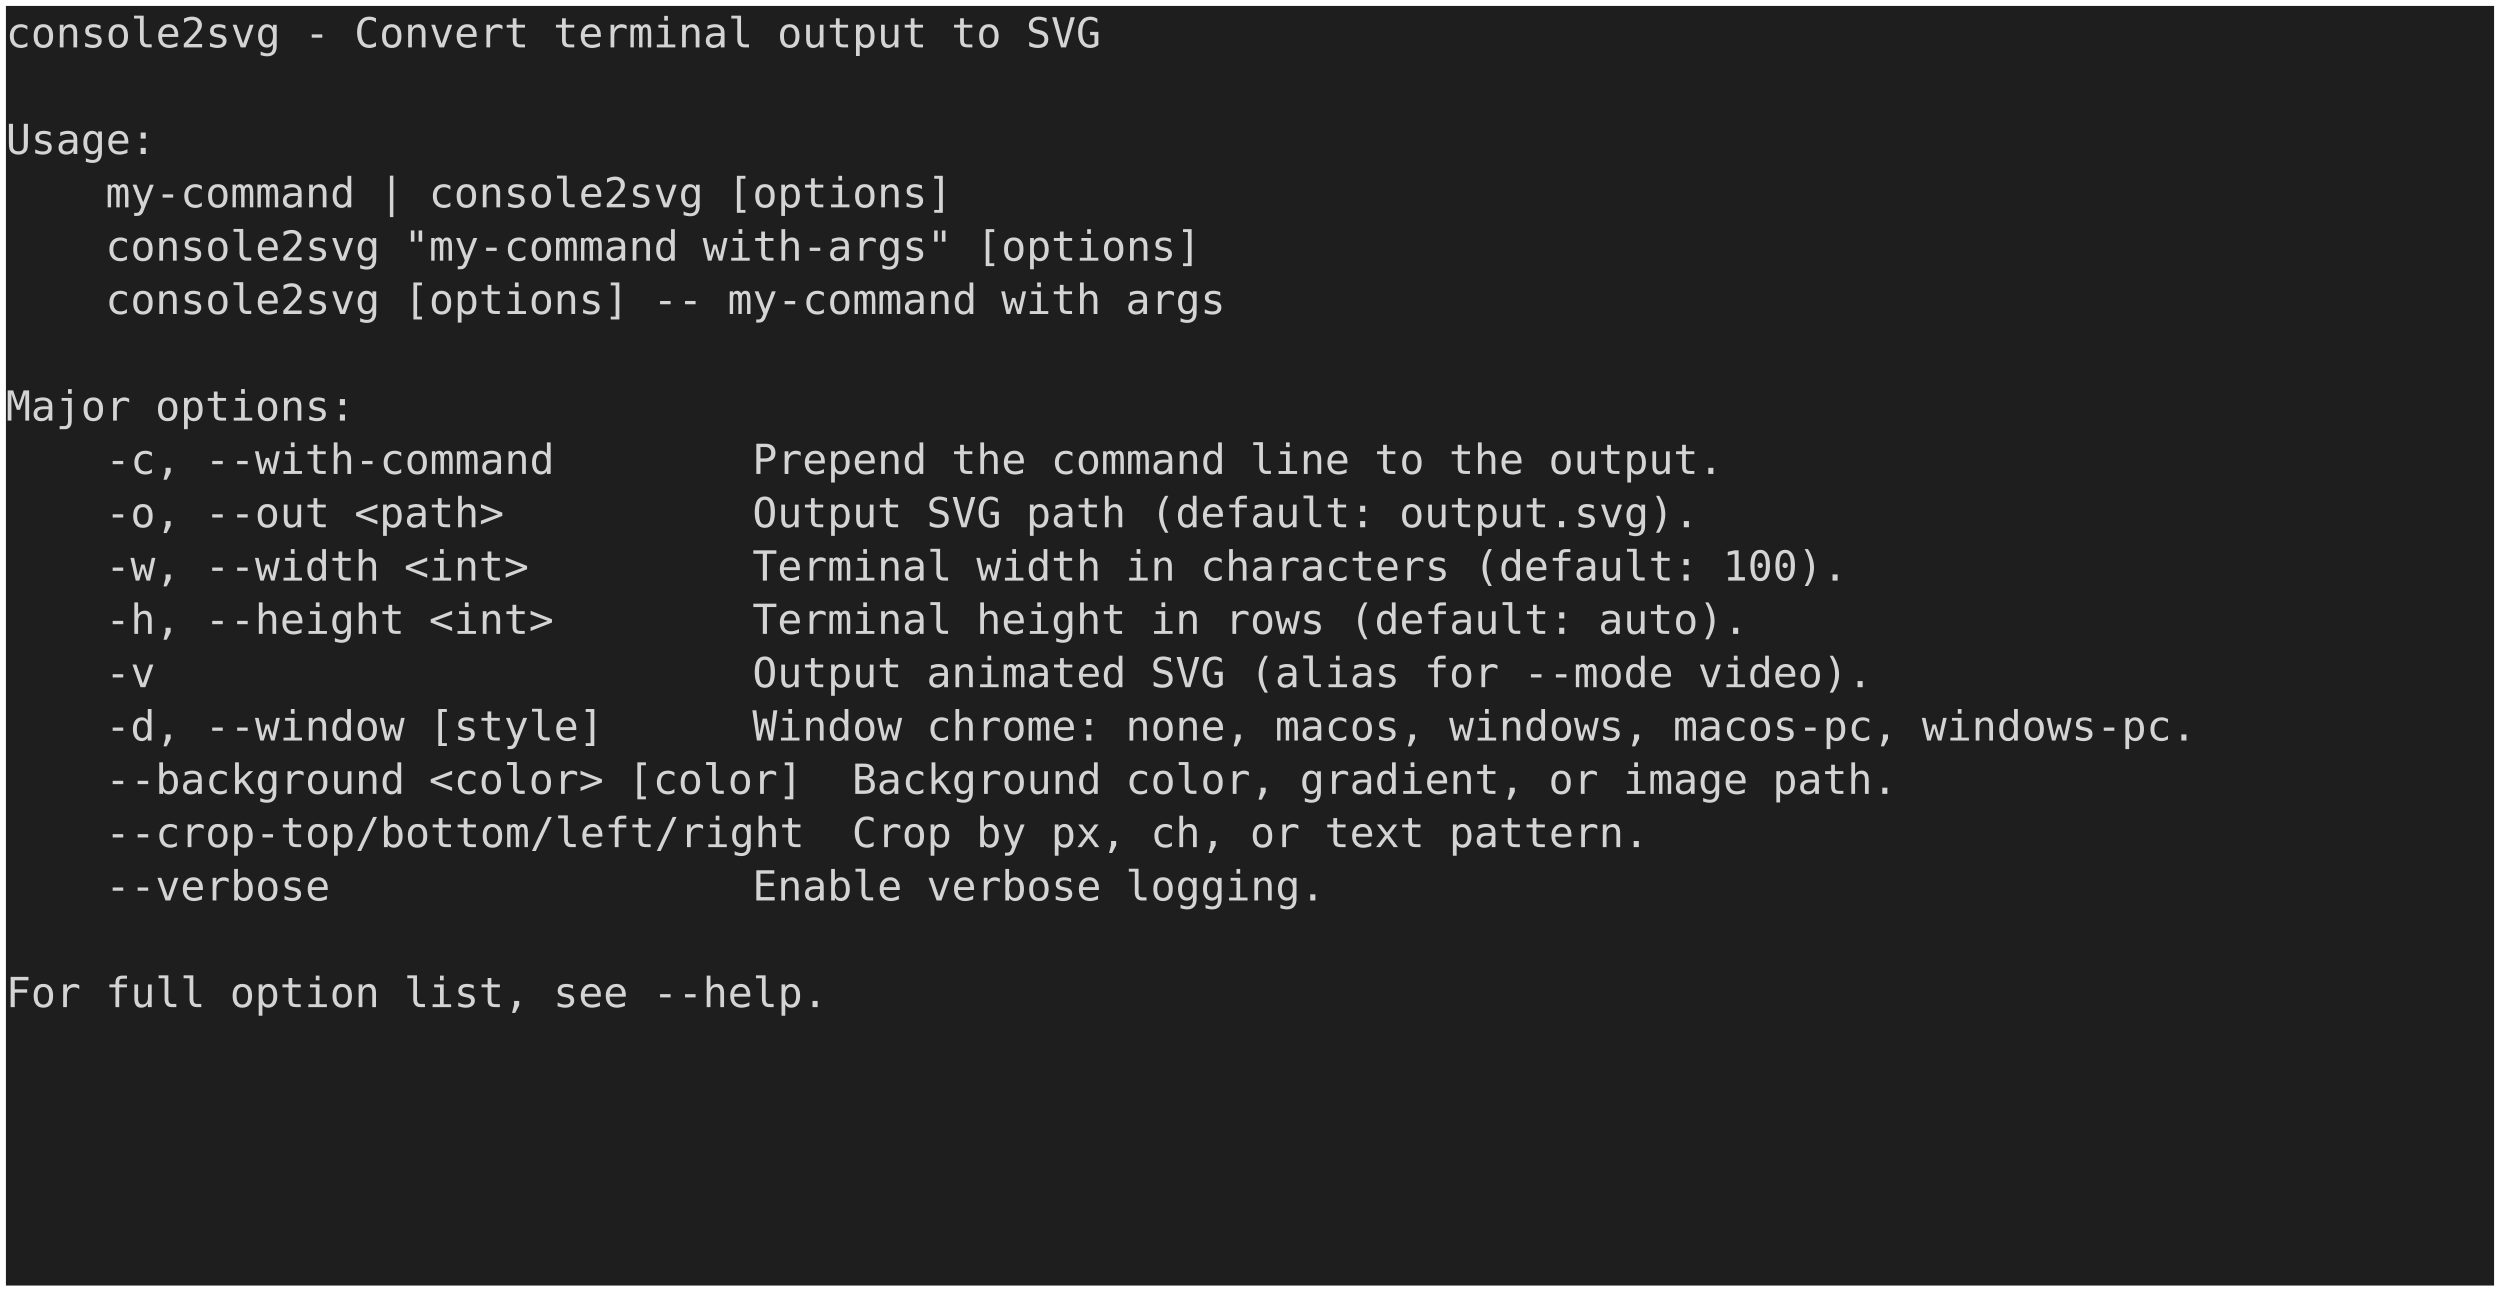
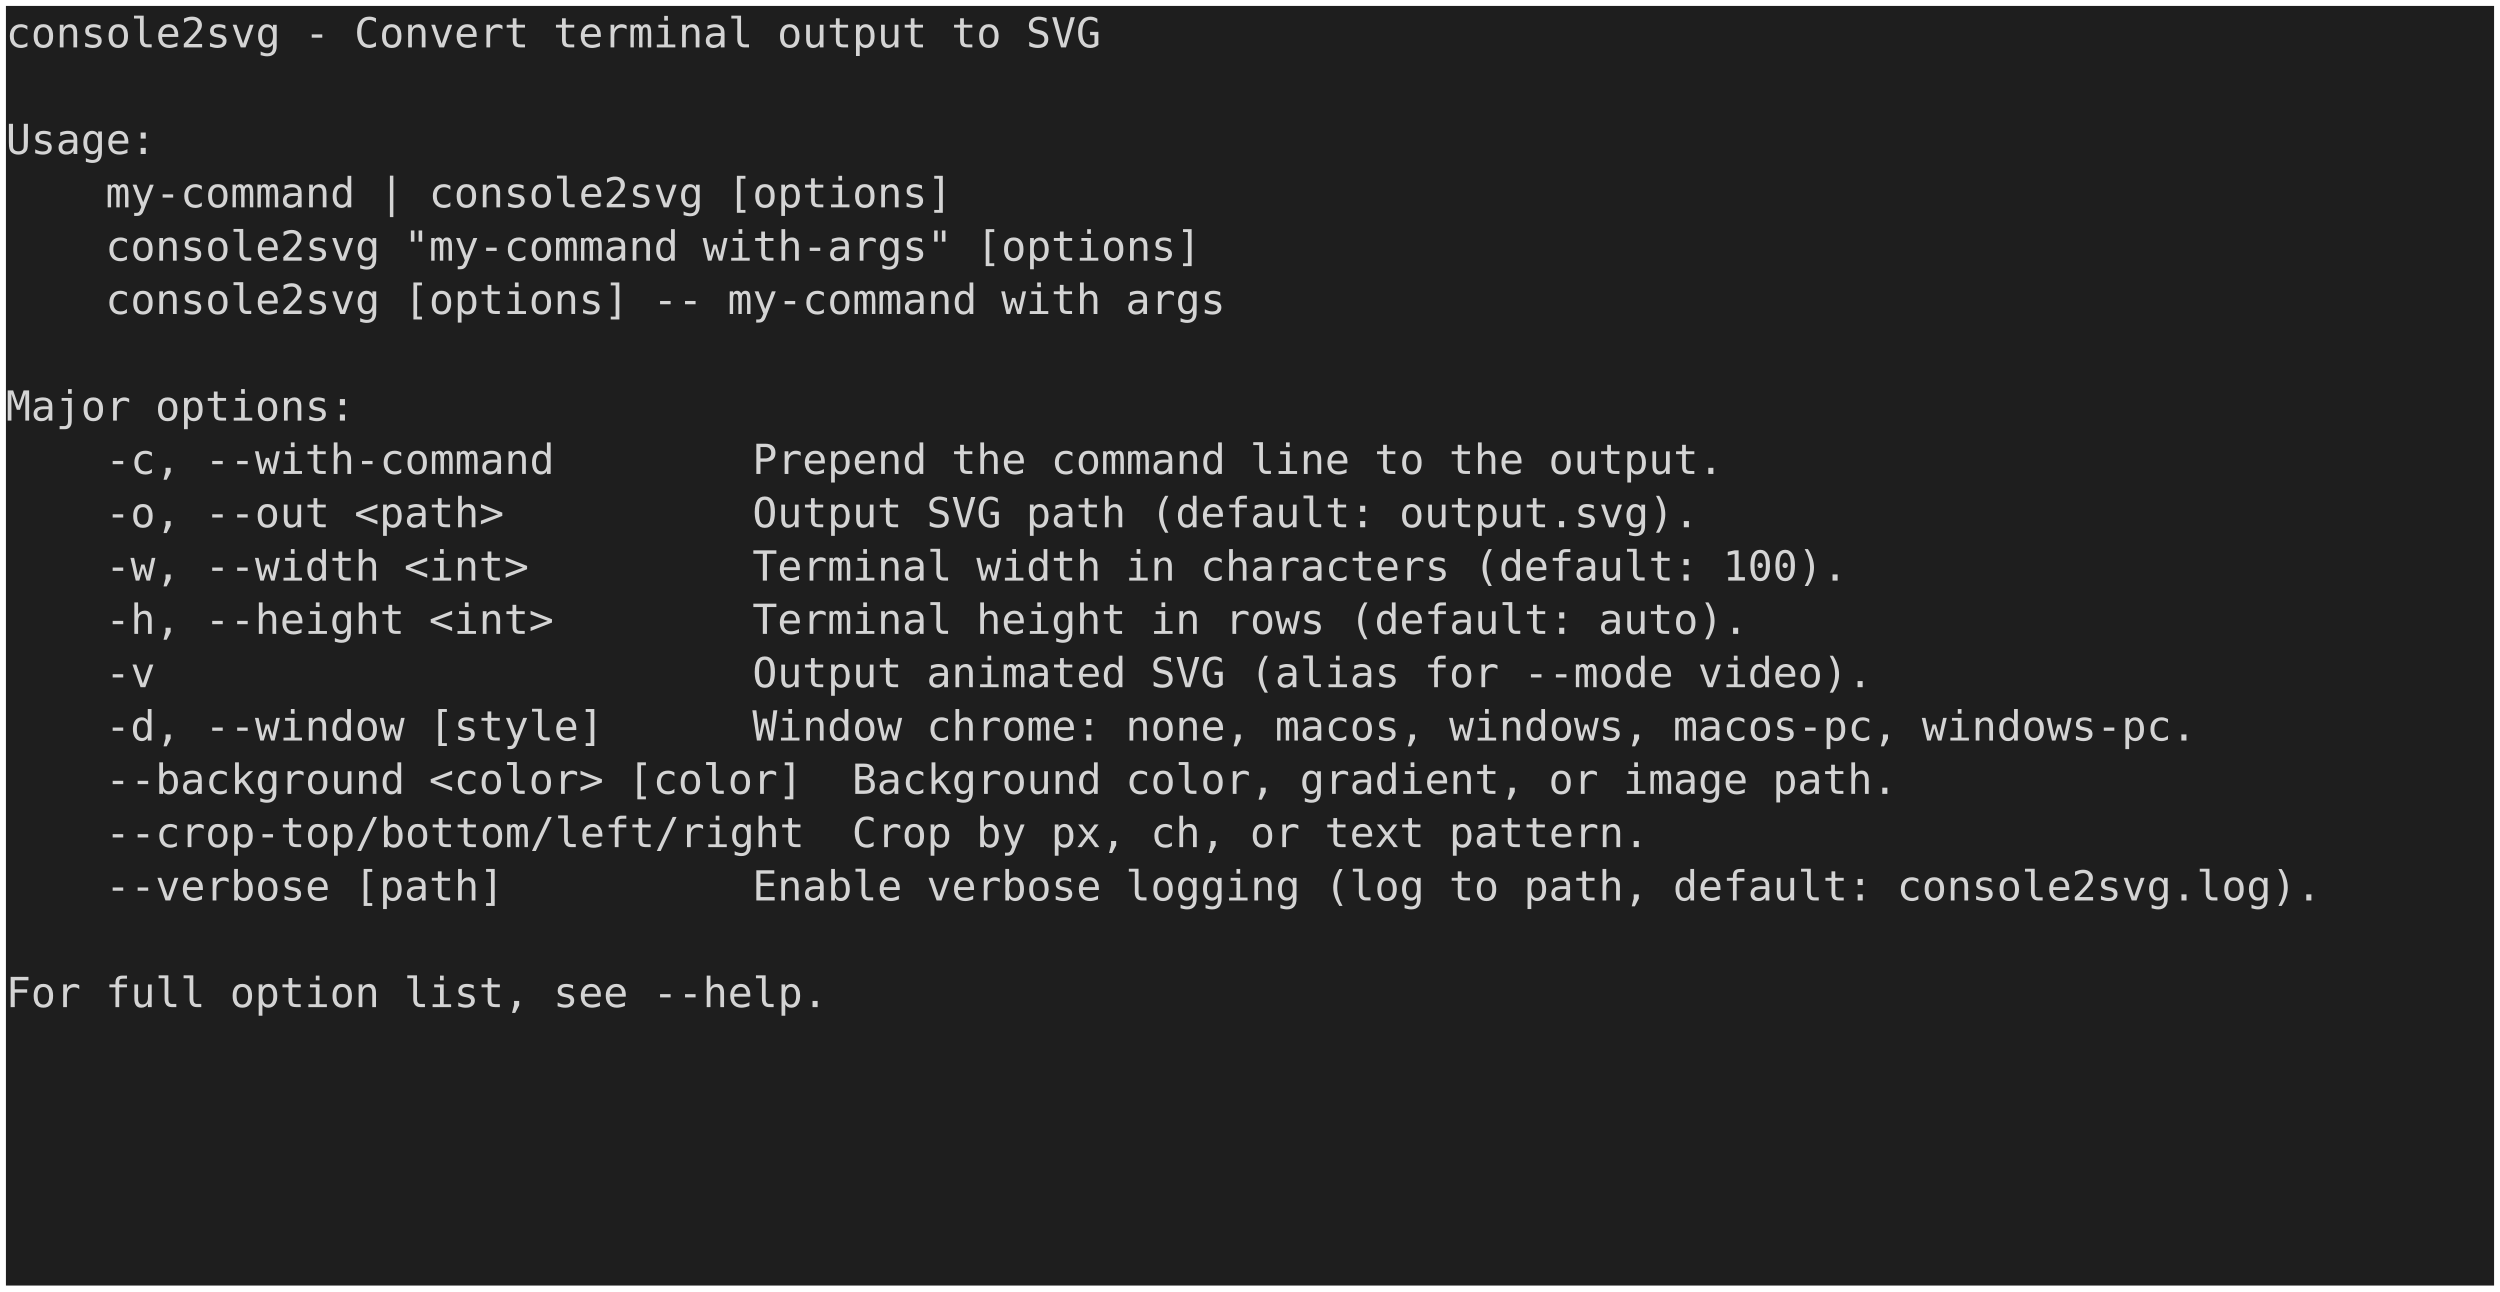
<svg xmlns="http://www.w3.org/2000/svg" viewBox="0 0 844 436" role="img" aria-label="console2svg output">
  <style>.crt{font-family:ui-monospace,"Cascadia Mono","Segoe UI Mono","SFMono-Regular",Menlo,monospace;font-size:14px;}text{dominant-baseline:alphabetic;}.bg{shape-rendering:crispEdges;}</style>
  <g transform="translate(2 2)">
    <rect width="840" height="432" fill="#1e1e1e" />
    <text class="crt" x="0" y="14" fill="#d4d4d4" textLength="92.4" lengthAdjust="spacingAndGlyphs">console2svg</text>
    <text class="crt" x="100.8" y="14" fill="#d4d4d4" textLength="8.4" lengthAdjust="spacingAndGlyphs">-</text>
    <text class="crt" x="117.6" y="14" fill="#d4d4d4" textLength="58.8" lengthAdjust="spacingAndGlyphs">Convert</text>
    <text class="crt" x="184.8" y="14" fill="#d4d4d4" textLength="67.2" lengthAdjust="spacingAndGlyphs">terminal</text>
    <text class="crt" x="260.4" y="14" fill="#d4d4d4" textLength="50.4" lengthAdjust="spacingAndGlyphs">output</text>
    <text class="crt" x="319.2" y="14" fill="#d4d4d4" textLength="16.8" lengthAdjust="spacingAndGlyphs">to</text>
    <text class="crt" x="344.4" y="14" fill="#d4d4d4" textLength="25.2" lengthAdjust="spacingAndGlyphs">SVG</text>
    <text class="crt" x="0" y="50" fill="#d4d4d4" textLength="50.4" lengthAdjust="spacingAndGlyphs">Usage:</text>
    <text class="crt" x="33.6" y="68" fill="#d4d4d4" textLength="84" lengthAdjust="spacingAndGlyphs">my-command</text>
    <text class="crt" x="126" y="68" fill="#d4d4d4" textLength="8.4" lengthAdjust="spacingAndGlyphs">|</text>
    <text class="crt" x="142.8" y="68" fill="#d4d4d4" textLength="92.4" lengthAdjust="spacingAndGlyphs">console2svg</text>
    <text class="crt" x="243.6" y="68" fill="#d4d4d4" textLength="75.6" lengthAdjust="spacingAndGlyphs">[options]</text>
    <text class="crt" x="33.6" y="86" fill="#d4d4d4" textLength="92.4" lengthAdjust="spacingAndGlyphs">console2svg</text>
    <text class="crt" x="134.4" y="86" fill="#d4d4d4" textLength="92.4" lengthAdjust="spacingAndGlyphs">"my-command</text>
    <text class="crt" x="235.2" y="86" fill="#d4d4d4" textLength="84" lengthAdjust="spacingAndGlyphs">with-args"</text>
    <text class="crt" x="327.6" y="86" fill="#d4d4d4" textLength="75.6" lengthAdjust="spacingAndGlyphs">[options]</text>
    <text class="crt" x="33.6" y="104" fill="#d4d4d4" textLength="92.4" lengthAdjust="spacingAndGlyphs">console2svg</text>
    <text class="crt" x="134.4" y="104" fill="#d4d4d4" textLength="75.6" lengthAdjust="spacingAndGlyphs">[options]</text>
    <text class="crt" x="218.4" y="104" fill="#d4d4d4" textLength="16.8" lengthAdjust="spacingAndGlyphs">--</text>
    <text class="crt" x="243.6" y="104" fill="#d4d4d4" textLength="84" lengthAdjust="spacingAndGlyphs">my-command</text>
    <text class="crt" x="336" y="104" fill="#d4d4d4" textLength="33.6" lengthAdjust="spacingAndGlyphs">with</text>
    <text class="crt" x="378" y="104" fill="#d4d4d4" textLength="33.6" lengthAdjust="spacingAndGlyphs">args</text>
    <text class="crt" x="0" y="140" fill="#d4d4d4" textLength="42" lengthAdjust="spacingAndGlyphs">Major</text>
    <text class="crt" x="50.4" y="140" fill="#d4d4d4" textLength="67.2" lengthAdjust="spacingAndGlyphs">options:</text>
    <text class="crt" x="33.6" y="158" fill="#d4d4d4" textLength="25.2" lengthAdjust="spacingAndGlyphs">-c,</text>
    <text class="crt" x="67.2" y="158" fill="#d4d4d4" textLength="117.6" lengthAdjust="spacingAndGlyphs">--with-command</text>
    <text class="crt" x="252" y="158" fill="#d4d4d4" textLength="58.8" lengthAdjust="spacingAndGlyphs">Prepend</text>
    <text class="crt" x="319.2" y="158" fill="#d4d4d4" textLength="25.2" lengthAdjust="spacingAndGlyphs">the</text>
    <text class="crt" x="352.8" y="158" fill="#d4d4d4" textLength="58.8" lengthAdjust="spacingAndGlyphs">command</text>
    <text class="crt" x="420" y="158" fill="#d4d4d4" textLength="33.6" lengthAdjust="spacingAndGlyphs">line</text>
    <text class="crt" x="462" y="158" fill="#d4d4d4" textLength="16.8" lengthAdjust="spacingAndGlyphs">to</text>
    <text class="crt" x="487.2" y="158" fill="#d4d4d4" textLength="25.2" lengthAdjust="spacingAndGlyphs">the</text>
    <text class="crt" x="520.8" y="158" fill="#d4d4d4" textLength="58.8" lengthAdjust="spacingAndGlyphs">output.</text>
    <text class="crt" x="33.6" y="176" fill="#d4d4d4" textLength="25.2" lengthAdjust="spacingAndGlyphs">-o,</text>
    <text class="crt" x="67.2" y="176" fill="#d4d4d4" textLength="42" lengthAdjust="spacingAndGlyphs">--out</text>
    <text class="crt" x="117.6" y="176" fill="#d4d4d4" textLength="50.4" lengthAdjust="spacingAndGlyphs">&lt;path&gt;</text>
    <text class="crt" x="252" y="176" fill="#d4d4d4" textLength="50.4" lengthAdjust="spacingAndGlyphs">Output</text>
    <text class="crt" x="310.8" y="176" fill="#d4d4d4" textLength="25.2" lengthAdjust="spacingAndGlyphs">SVG</text>
    <text class="crt" x="344.4" y="176" fill="#d4d4d4" textLength="33.6" lengthAdjust="spacingAndGlyphs">path</text>
    <text class="crt" x="386.4" y="176" fill="#d4d4d4" textLength="75.6" lengthAdjust="spacingAndGlyphs">(default:</text>
    <text class="crt" x="470.4" y="176" fill="#d4d4d4" textLength="100.8" lengthAdjust="spacingAndGlyphs">output.svg).</text>
    <text class="crt" x="33.6" y="194" fill="#d4d4d4" textLength="25.2" lengthAdjust="spacingAndGlyphs">-w,</text>
    <text class="crt" x="67.2" y="194" fill="#d4d4d4" textLength="58.8" lengthAdjust="spacingAndGlyphs">--width</text>
    <text class="crt" x="134.4" y="194" fill="#d4d4d4" textLength="42" lengthAdjust="spacingAndGlyphs">&lt;int&gt;</text>
    <text class="crt" x="252" y="194" fill="#d4d4d4" textLength="67.2" lengthAdjust="spacingAndGlyphs">Terminal</text>
    <text class="crt" x="327.6" y="194" fill="#d4d4d4" textLength="42" lengthAdjust="spacingAndGlyphs">width</text>
    <text class="crt" x="378" y="194" fill="#d4d4d4" textLength="16.8" lengthAdjust="spacingAndGlyphs">in</text>
    <text class="crt" x="403.2" y="194" fill="#d4d4d4" textLength="84" lengthAdjust="spacingAndGlyphs">characters</text>
    <text class="crt" x="495.6" y="194" fill="#d4d4d4" textLength="75.6" lengthAdjust="spacingAndGlyphs">(default:</text>
    <text class="crt" x="579.6" y="194" fill="#d4d4d4" textLength="42" lengthAdjust="spacingAndGlyphs">100).</text>
    <text class="crt" x="33.6" y="212" fill="#d4d4d4" textLength="25.2" lengthAdjust="spacingAndGlyphs">-h,</text>
    <text class="crt" x="67.2" y="212" fill="#d4d4d4" textLength="67.2" lengthAdjust="spacingAndGlyphs">--height</text>
    <text class="crt" x="142.8" y="212" fill="#d4d4d4" textLength="42" lengthAdjust="spacingAndGlyphs">&lt;int&gt;</text>
    <text class="crt" x="252" y="212" fill="#d4d4d4" textLength="67.2" lengthAdjust="spacingAndGlyphs">Terminal</text>
    <text class="crt" x="327.6" y="212" fill="#d4d4d4" textLength="50.4" lengthAdjust="spacingAndGlyphs">height</text>
    <text class="crt" x="386.4" y="212" fill="#d4d4d4" textLength="16.8" lengthAdjust="spacingAndGlyphs">in</text>
    <text class="crt" x="411.6" y="212" fill="#d4d4d4" textLength="33.6" lengthAdjust="spacingAndGlyphs">rows</text>
    <text class="crt" x="453.6" y="212" fill="#d4d4d4" textLength="75.6" lengthAdjust="spacingAndGlyphs">(default:</text>
    <text class="crt" x="537.6" y="212" fill="#d4d4d4" textLength="50.4" lengthAdjust="spacingAndGlyphs">auto).</text>
    <text class="crt" x="33.6" y="230" fill="#d4d4d4" textLength="16.8" lengthAdjust="spacingAndGlyphs">-v</text>
    <text class="crt" x="252" y="230" fill="#d4d4d4" textLength="50.4" lengthAdjust="spacingAndGlyphs">Output</text>
    <text class="crt" x="310.8" y="230" fill="#d4d4d4" textLength="67.2" lengthAdjust="spacingAndGlyphs">animated</text>
    <text class="crt" x="386.4" y="230" fill="#d4d4d4" textLength="25.2" lengthAdjust="spacingAndGlyphs">SVG</text>
    <text class="crt" x="420" y="230" fill="#d4d4d4" textLength="50.4" lengthAdjust="spacingAndGlyphs">(alias</text>
    <text class="crt" x="478.8" y="230" fill="#d4d4d4" textLength="25.2" lengthAdjust="spacingAndGlyphs">for</text>
    <text class="crt" x="512.4" y="230" fill="#d4d4d4" textLength="50.4" lengthAdjust="spacingAndGlyphs">--mode</text>
    <text class="crt" x="571.2" y="230" fill="#d4d4d4" textLength="58.8" lengthAdjust="spacingAndGlyphs">video).</text>
    <text class="crt" x="33.6" y="248" fill="#d4d4d4" textLength="25.2" lengthAdjust="spacingAndGlyphs">-d,</text>
    <text class="crt" x="67.2" y="248" fill="#d4d4d4" textLength="67.2" lengthAdjust="spacingAndGlyphs">--window</text>
    <text class="crt" x="142.8" y="248" fill="#d4d4d4" textLength="58.8" lengthAdjust="spacingAndGlyphs">[style]</text>
    <text class="crt" x="252" y="248" fill="#d4d4d4" textLength="50.4" lengthAdjust="spacingAndGlyphs">Window</text>
    <text class="crt" x="310.8" y="248" fill="#d4d4d4" textLength="58.8" lengthAdjust="spacingAndGlyphs">chrome:</text>
    <text class="crt" x="378" y="248" fill="#d4d4d4" textLength="42" lengthAdjust="spacingAndGlyphs">none,</text>
    <text class="crt" x="428.4" y="248" fill="#d4d4d4" textLength="50.4" lengthAdjust="spacingAndGlyphs">macos,</text>
    <text class="crt" x="487.2" y="248" fill="#d4d4d4" textLength="67.2" lengthAdjust="spacingAndGlyphs">windows,</text>
    <text class="crt" x="562.8" y="248" fill="#d4d4d4" textLength="75.6" lengthAdjust="spacingAndGlyphs">macos-pc,</text>
    <text class="crt" x="646.8" y="248" fill="#d4d4d4" textLength="92.4" lengthAdjust="spacingAndGlyphs">windows-pc.</text>
    <text class="crt" x="33.6" y="266" fill="#d4d4d4" textLength="100.8" lengthAdjust="spacingAndGlyphs">--background</text>
    <text class="crt" x="142.8" y="266" fill="#d4d4d4" textLength="58.8" lengthAdjust="spacingAndGlyphs">&lt;color&gt;</text>
    <text class="crt" x="210" y="266" fill="#d4d4d4" textLength="58.8" lengthAdjust="spacingAndGlyphs">[color]</text>
    <text class="crt" x="285.6" y="266" fill="#d4d4d4" textLength="84" lengthAdjust="spacingAndGlyphs">Background</text>
    <text class="crt" x="378" y="266" fill="#d4d4d4" textLength="50.4" lengthAdjust="spacingAndGlyphs">color,</text>
    <text class="crt" x="436.8" y="266" fill="#d4d4d4" textLength="75.6" lengthAdjust="spacingAndGlyphs">gradient,</text>
    <text class="crt" x="520.8" y="266" fill="#d4d4d4" textLength="16.8" lengthAdjust="spacingAndGlyphs">or</text>
    <text class="crt" x="546" y="266" fill="#d4d4d4" textLength="42" lengthAdjust="spacingAndGlyphs">image</text>
    <text class="crt" x="596.4" y="266" fill="#d4d4d4" textLength="42" lengthAdjust="spacingAndGlyphs">path.</text>
    <text class="crt" x="33.6" y="284" fill="#d4d4d4" textLength="235.2" lengthAdjust="spacingAndGlyphs">--crop-top/bottom/left/right</text>
    <text class="crt" x="285.6" y="284" fill="#d4d4d4" textLength="33.6" lengthAdjust="spacingAndGlyphs">Crop</text>
    <text class="crt" x="327.6" y="284" fill="#d4d4d4" textLength="16.8" lengthAdjust="spacingAndGlyphs">by</text>
    <text class="crt" x="352.8" y="284" fill="#d4d4d4" textLength="25.2" lengthAdjust="spacingAndGlyphs">px,</text>
    <text class="crt" x="386.4" y="284" fill="#d4d4d4" textLength="25.2" lengthAdjust="spacingAndGlyphs">ch,</text>
    <text class="crt" x="420" y="284" fill="#d4d4d4" textLength="16.8" lengthAdjust="spacingAndGlyphs">or</text>
    <text class="crt" x="445.2" y="284" fill="#d4d4d4" textLength="33.6" lengthAdjust="spacingAndGlyphs">text</text>
    <text class="crt" x="487.2" y="284" fill="#d4d4d4" textLength="67.2" lengthAdjust="spacingAndGlyphs">pattern.</text>
    <text class="crt" x="33.6" y="302" fill="#d4d4d4" textLength="75.6" lengthAdjust="spacingAndGlyphs">--verbose</text>
+     <text class="crt" x="117.6" y="302" fill="#d4d4d4" textLength="50.4" lengthAdjust="spacingAndGlyphs">[path]</text>
    <text class="crt" x="252" y="302" fill="#d4d4d4" textLength="50.4" lengthAdjust="spacingAndGlyphs">Enable</text>
    <text class="crt" x="310.8" y="302" fill="#d4d4d4" textLength="58.8" lengthAdjust="spacingAndGlyphs">verbose</text>
-     <text class="crt" x="378" y="302" fill="#d4d4d4" textLength="67.2" lengthAdjust="spacingAndGlyphs">logging.</text>
+     <text class="crt" x="378" y="302" fill="#d4d4d4" textLength="58.8" lengthAdjust="spacingAndGlyphs">logging</text>
+     <text class="crt" x="445.2" y="302" fill="#d4d4d4" textLength="33.6" lengthAdjust="spacingAndGlyphs">(log</text>
+     <text class="crt" x="487.2" y="302" fill="#d4d4d4" textLength="16.8" lengthAdjust="spacingAndGlyphs">to</text>
+     <text class="crt" x="512.4" y="302" fill="#d4d4d4" textLength="42" lengthAdjust="spacingAndGlyphs">path,</text>
+     <text class="crt" x="562.8" y="302" fill="#d4d4d4" textLength="67.2" lengthAdjust="spacingAndGlyphs">default:</text>
+     <text class="crt" x="638.4" y="302" fill="#d4d4d4" textLength="142.8" lengthAdjust="spacingAndGlyphs">console2svg.log).</text>
    <text class="crt" x="0" y="338" fill="#d4d4d4" textLength="25.2" lengthAdjust="spacingAndGlyphs">For</text>
    <text class="crt" x="33.6" y="338" fill="#d4d4d4" textLength="33.6" lengthAdjust="spacingAndGlyphs">full</text>
    <text class="crt" x="75.6" y="338" fill="#d4d4d4" textLength="50.4" lengthAdjust="spacingAndGlyphs">option</text>
    <text class="crt" x="134.4" y="338" fill="#d4d4d4" textLength="42" lengthAdjust="spacingAndGlyphs">list,</text>
    <text class="crt" x="184.8" y="338" fill="#d4d4d4" textLength="25.2" lengthAdjust="spacingAndGlyphs">see</text>
    <text class="crt" x="218.4" y="338" fill="#d4d4d4" textLength="58.8" lengthAdjust="spacingAndGlyphs">--help.</text>
  </g>
</svg>
